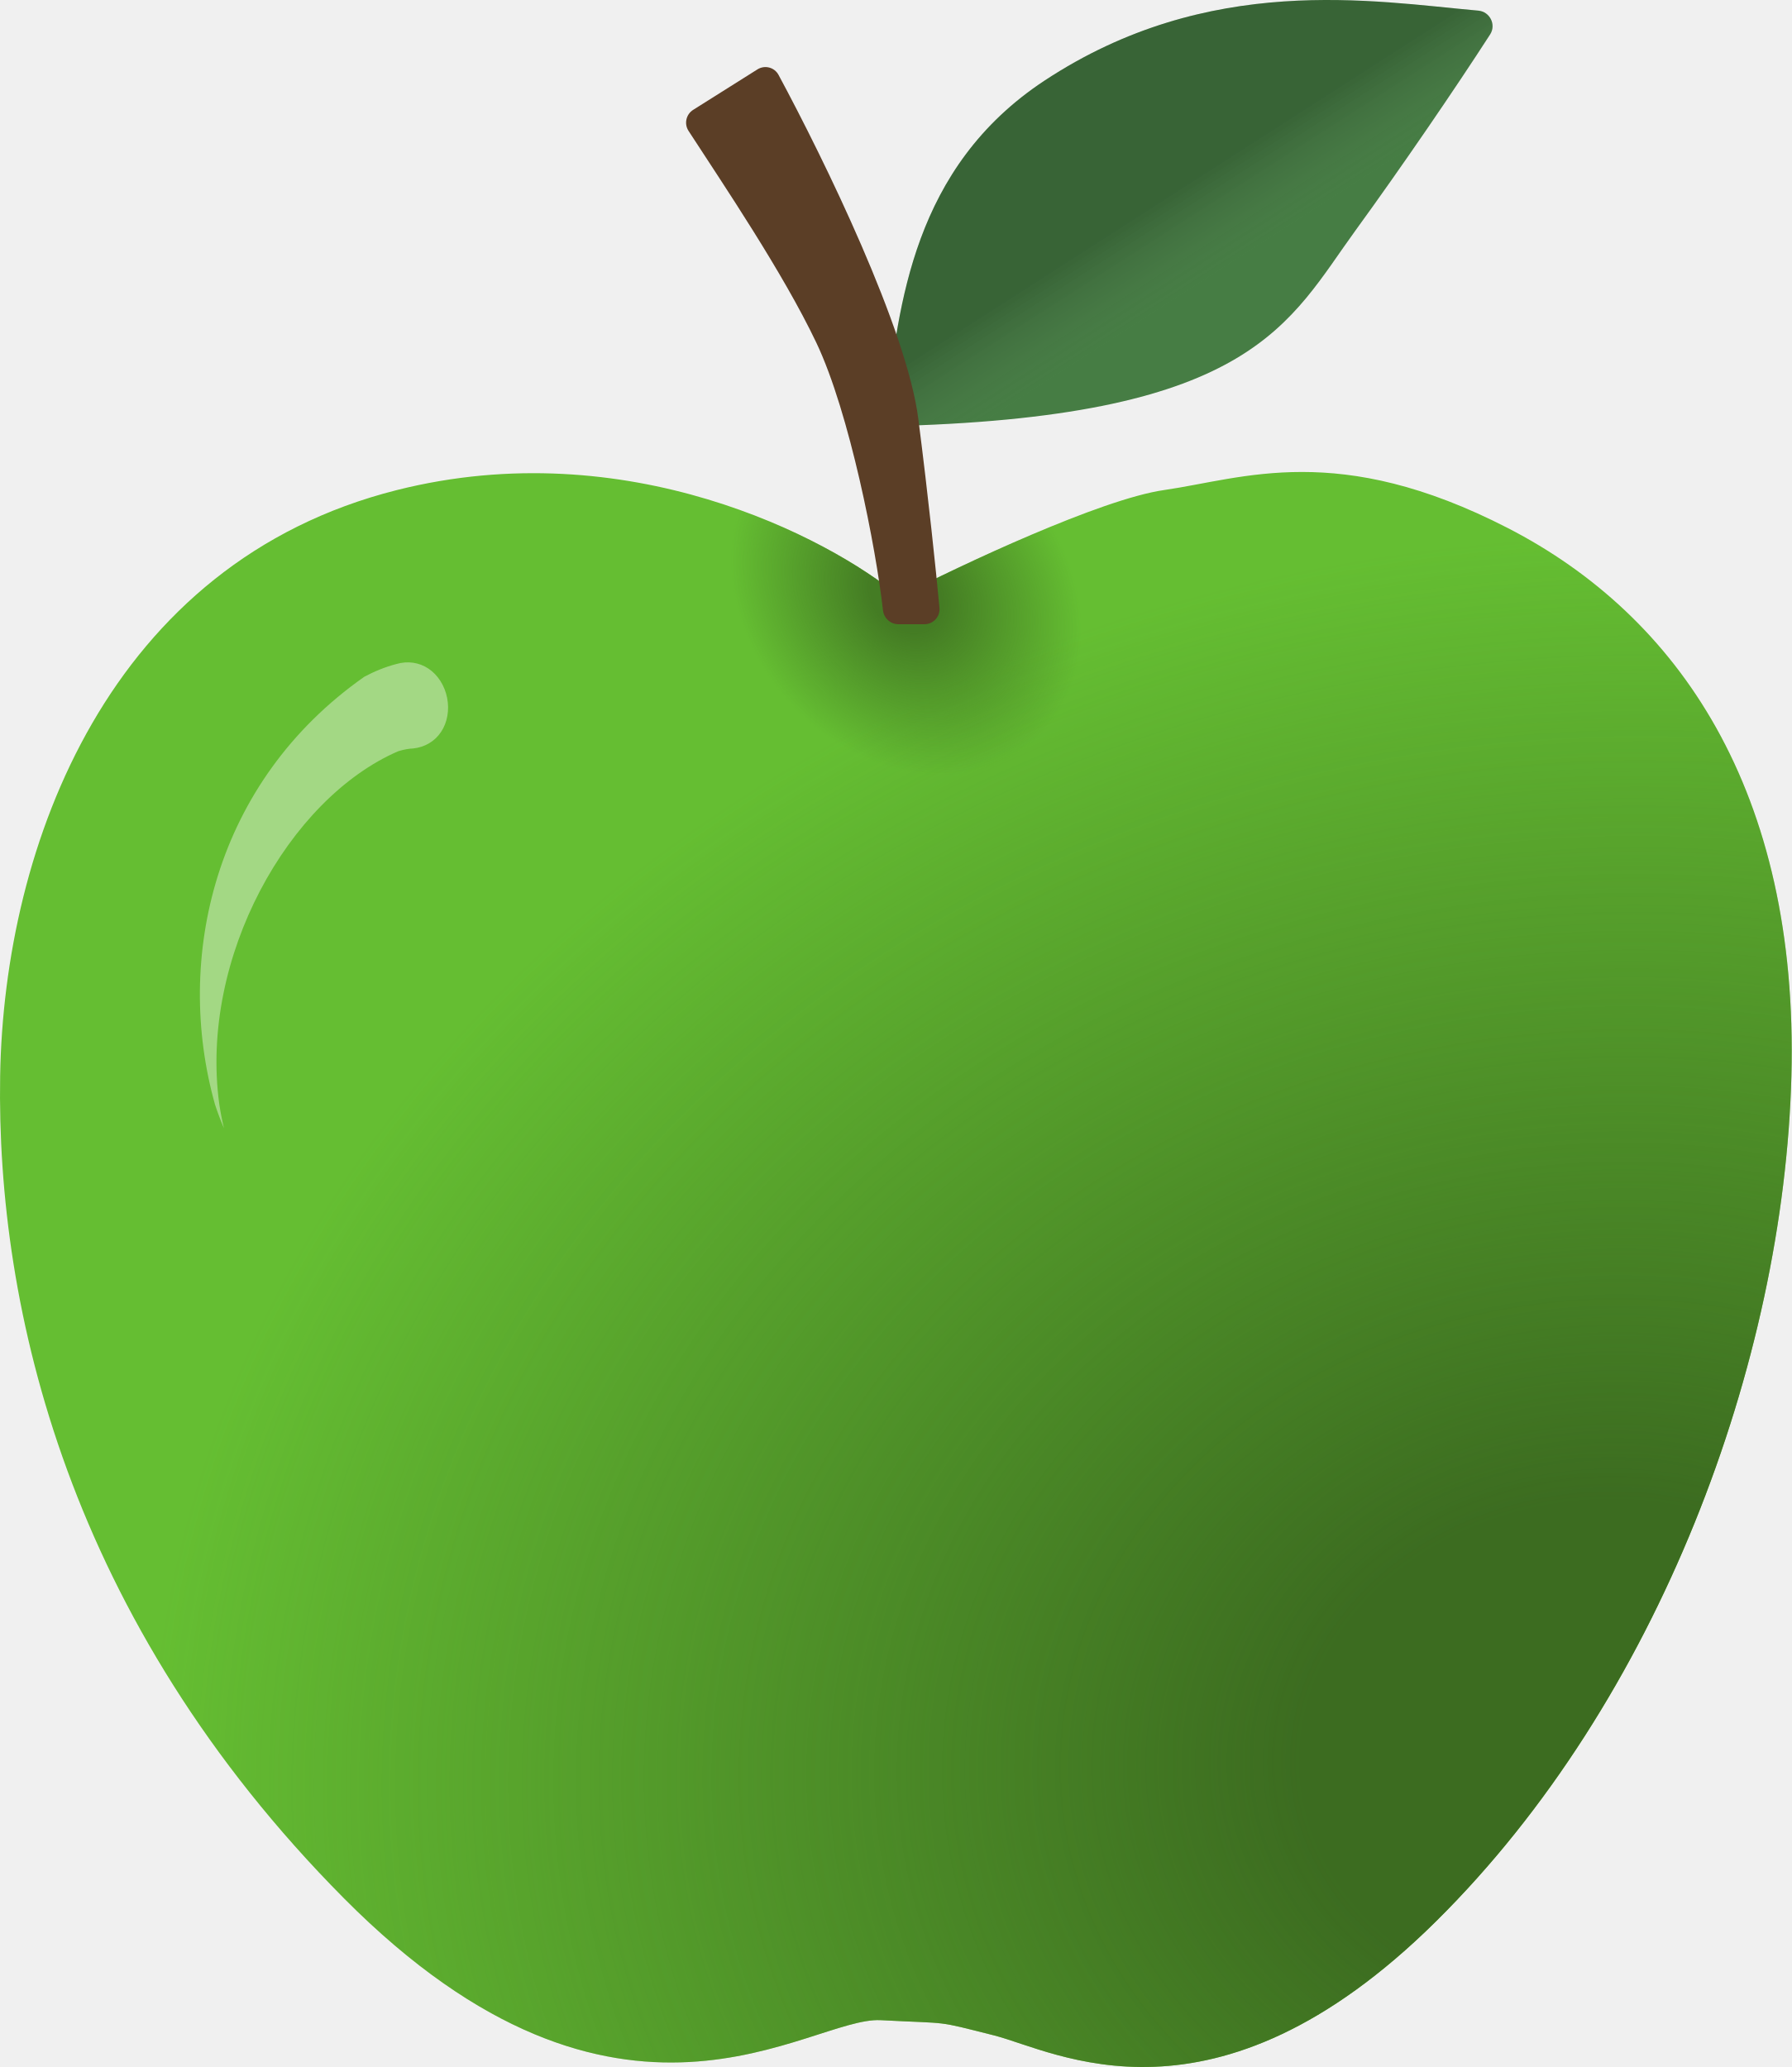
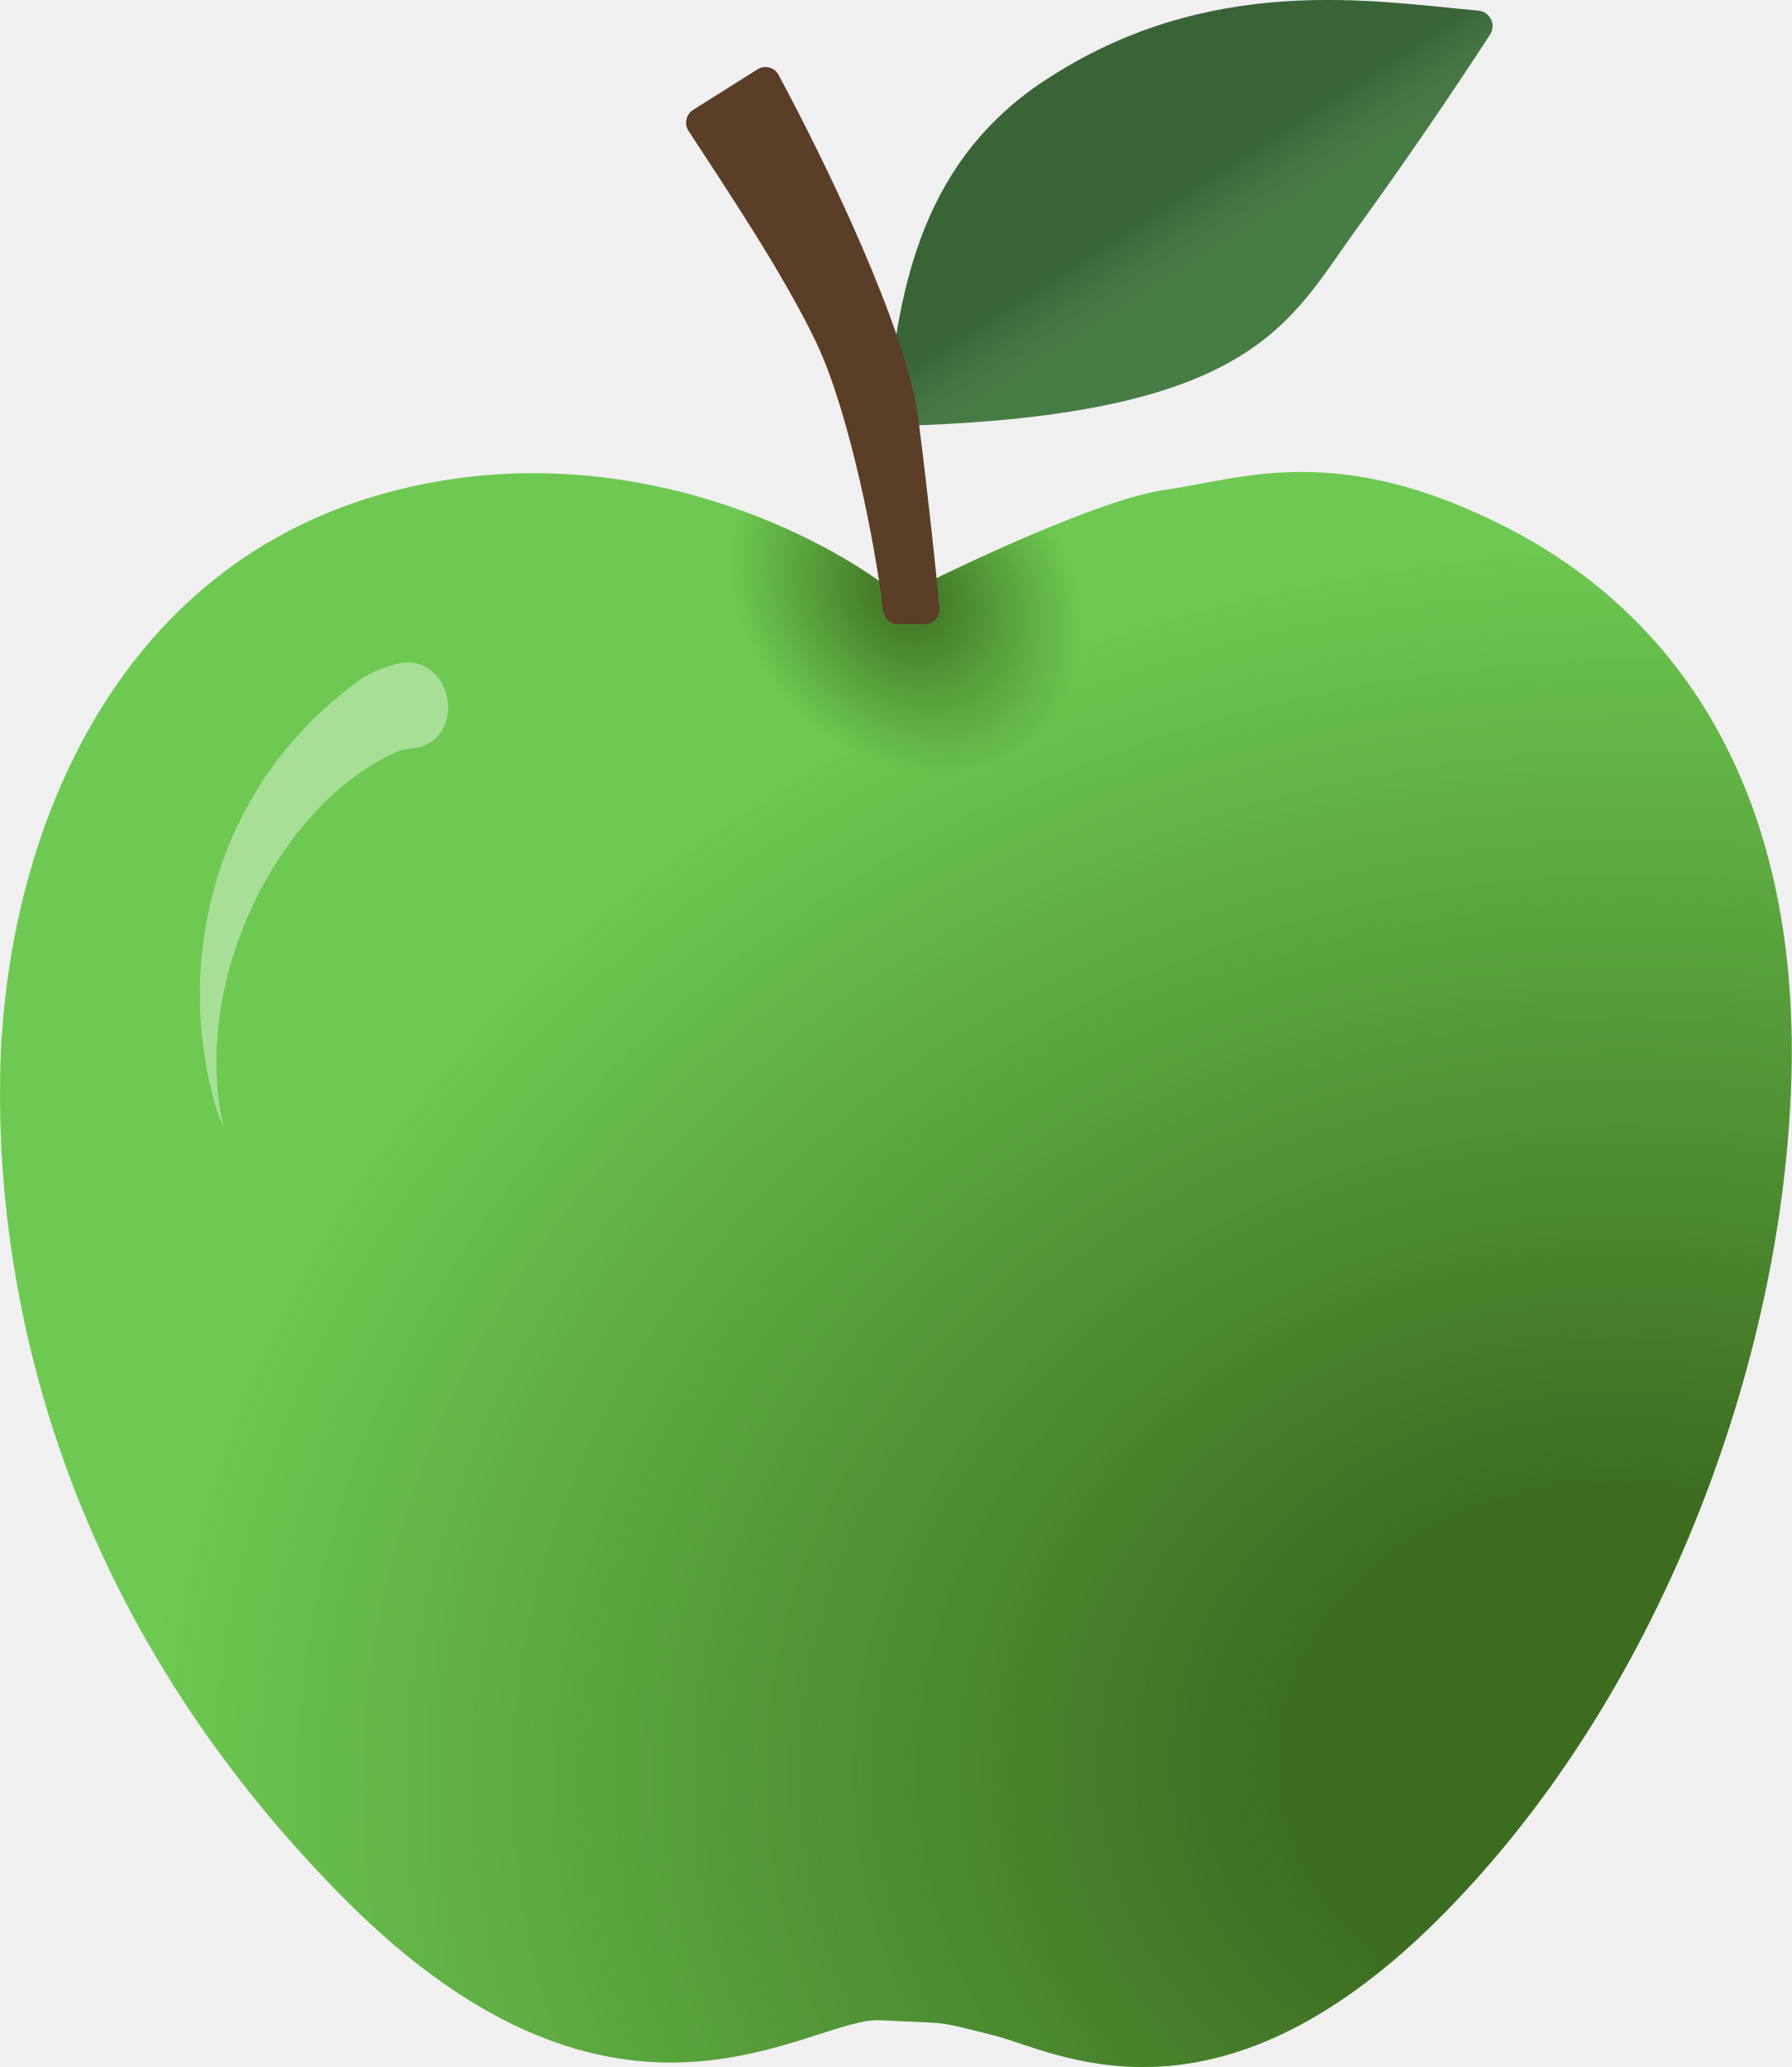
<svg xmlns="http://www.w3.org/2000/svg" width="104" height="120" viewBox="0 0 104 120" fill="none">
-   <path d="M67.568 28.45C63.883 28.98 55.796 32.796 52.214 34.637C48.046 31.175 36.377 25.091 23.04 28.45C6.369 32.649 0.227 49.001 0.008 62.48C-0.211 75.959 3.956 94.079 19.969 110.21C35.982 126.341 46.949 117.06 51.117 117.281C55.285 117.502 54.188 117.281 57.697 118.165C61.207 119.049 70.42 124.352 83.362 111.535C96.303 98.719 103.542 79.053 103.981 62.48C104.419 45.907 97.4 35.742 87.529 30.66C77.658 25.578 72.175 27.787 67.568 28.45Z" fill="#65BE32" />
+   <path d="M67.568 28.45C63.883 28.98 55.796 32.796 52.214 34.637C48.046 31.175 36.377 25.091 23.04 28.45C6.369 32.649 0.227 49.001 0.008 62.48C-0.211 75.959 3.956 94.079 19.969 110.21C35.982 126.341 46.949 117.06 51.117 117.281C55.285 117.502 54.188 117.281 57.697 118.165C61.207 119.049 70.42 124.352 83.362 111.535C96.303 98.719 103.542 79.053 103.981 62.48C104.419 45.907 97.4 35.742 87.529 30.66C77.658 25.578 72.175 27.787 67.568 28.45Z" fill="#6DC951" />
  <path d="M67.568 28.45C63.883 28.98 55.796 32.796 52.214 34.637C48.046 31.175 36.377 25.091 23.04 28.45C6.369 32.649 0.227 49.001 0.008 62.48C-0.211 75.959 3.956 94.079 19.969 110.21C35.982 126.341 46.949 117.06 51.117 117.281C55.285 117.502 54.188 117.281 57.697 118.165C61.207 119.049 70.42 124.352 83.362 111.535C96.303 98.719 103.542 79.053 103.981 62.48C104.419 45.907 97.4 35.742 87.529 30.66C77.658 25.578 72.175 27.787 67.568 28.45Z" fill="url(#paint0_radial_89_2453)" />
  <path d="M67.568 28.45C63.883 28.98 55.796 32.796 52.214 34.637C48.046 31.175 36.377 25.091 23.04 28.45C6.369 32.649 0.227 49.001 0.008 62.48C-0.211 75.959 3.956 94.079 19.969 110.21C35.982 126.341 46.949 117.06 51.117 117.281C55.285 117.502 54.188 117.281 57.697 118.165C61.207 119.049 70.42 124.352 83.362 111.535C96.303 98.719 103.542 79.053 103.981 62.48C104.419 45.907 97.4 35.742 87.529 30.66C77.658 25.578 72.175 27.787 67.568 28.45Z" fill="url(#paint1_radial_89_2453)" />
  <path d="M60.629 4.68C52.996 9.712 52.162 17.734 51.451 23.734C51.387 24.27 51.822 24.738 52.358 24.723C72.802 24.114 74.795 18.723 78.703 13.346C81.311 9.758 84.455 5.162 86.494 1.998C86.859 1.431 86.479 0.678 85.811 0.618C79.705 0.075 70.179 -1.616 60.629 4.68Z" fill="#467D44" />
  <path d="M60.629 4.68C52.996 9.712 52.162 17.734 51.451 23.734C51.387 24.27 51.822 24.738 52.358 24.723C72.802 24.114 74.795 18.723 78.703 13.346C81.311 9.758 84.455 5.162 86.494 1.998C86.859 1.431 86.479 0.678 85.811 0.618C79.705 0.075 70.179 -1.616 60.629 4.68Z" fill="url(#paint2_linear_89_2453)" fill-opacity="0.2" />
  <path d="M43.964 4.029L40.237 6.376C39.822 6.637 39.698 7.187 39.966 7.599C42.03 10.781 45.435 15.805 47.38 19.887C49.32 23.96 50.851 31.849 51.251 35.425C51.302 35.886 51.684 36.239 52.144 36.239H53.661C54.176 36.239 54.58 35.797 54.531 35.281C54.327 33.105 53.899 28.967 53.302 24.307C52.639 19.126 47.871 9.325 45.19 4.348C44.951 3.904 44.39 3.761 43.964 4.029Z" fill="#5B3E26" />
  <path d="M23.987 43.452C24.649 43.38 25.231 43.047 25.599 42.495C25.968 41.945 26.093 41.22 25.953 40.513C25.812 39.806 25.42 39.184 24.869 38.816C24.318 38.447 23.652 38.362 23.013 38.548C23.013 38.548 23.013 38.548 23.013 38.548C22.329 38.726 21.701 38.992 21.146 39.289C12.435 45.402 10.094 55.644 12.482 64.132C12.635 64.598 12.806 65.052 13 65.5C12.886 65.025 12.795 64.553 12.725 64.074C11.575 55.604 16.751 46.369 23.108 43.615C23.427 43.516 23.735 43.459 23.987 43.452Z" fill="white" fill-opacity="0.4" />
  <defs>
    <radialGradient id="paint0_radial_89_2453" cx="0" cy="0" r="1" gradientTransform="matrix(-88.3903 -48.669 63.4787 -76.6948 92.7855 100.763)" gradientUnits="userSpaceOnUse">
      <stop offset="0.16" stop-color="#3C6C20" />
      <stop offset="0.773" stop-color="#3C6C20" stop-opacity="0" />
    </radialGradient>
    <radialGradient id="paint1_radial_89_2453" cx="0" cy="0" r="1" gradientTransform="matrix(1.09675 13.4793 -13.1268 -1.50089 52.6443 34.4716)" gradientUnits="userSpaceOnUse">
      <stop offset="0.16" stop-color="#3C6C20" stop-opacity="0.8" />
      <stop offset="0.773" stop-color="#3C6C20" stop-opacity="0" />
    </radialGradient>
    <linearGradient id="paint2_linear_89_2453" x1="68.876" y1="10.607" x2="71.81" y2="15.175" gradientUnits="userSpaceOnUse">
      <stop />
      <stop offset="1" stop-color="#666666" stop-opacity="0" />
    </linearGradient>
  </defs>
</svg>
